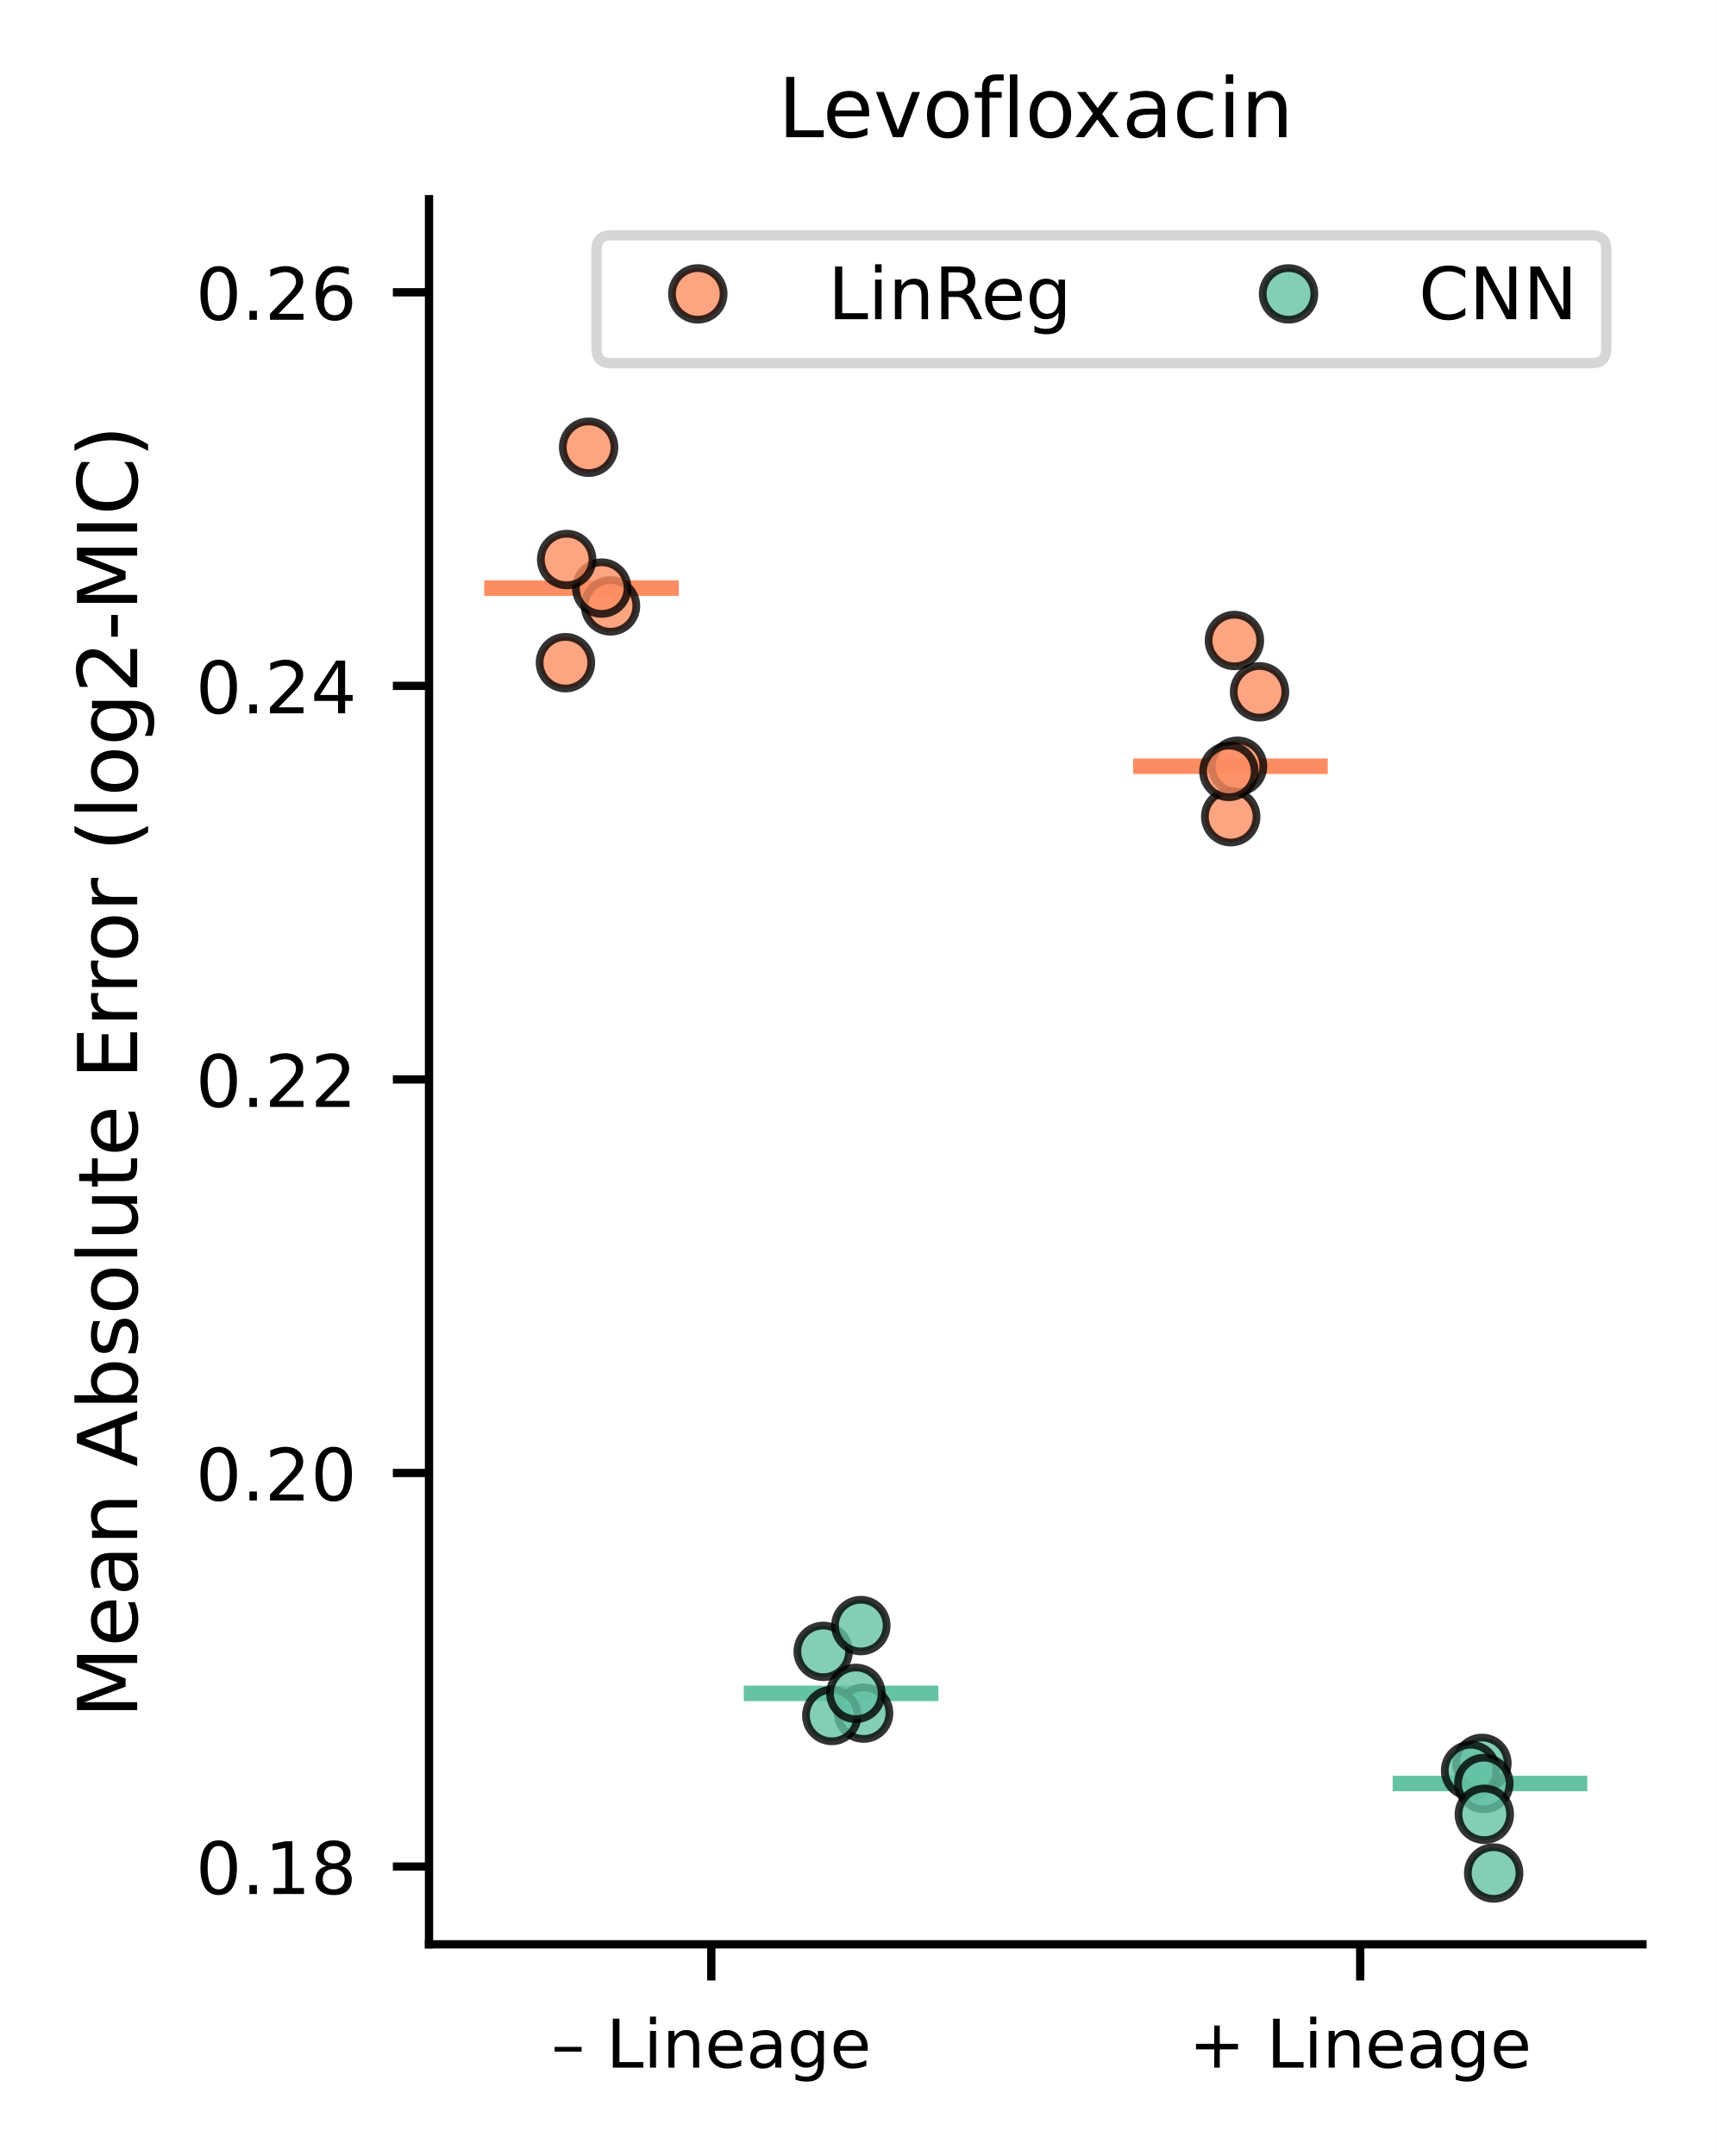
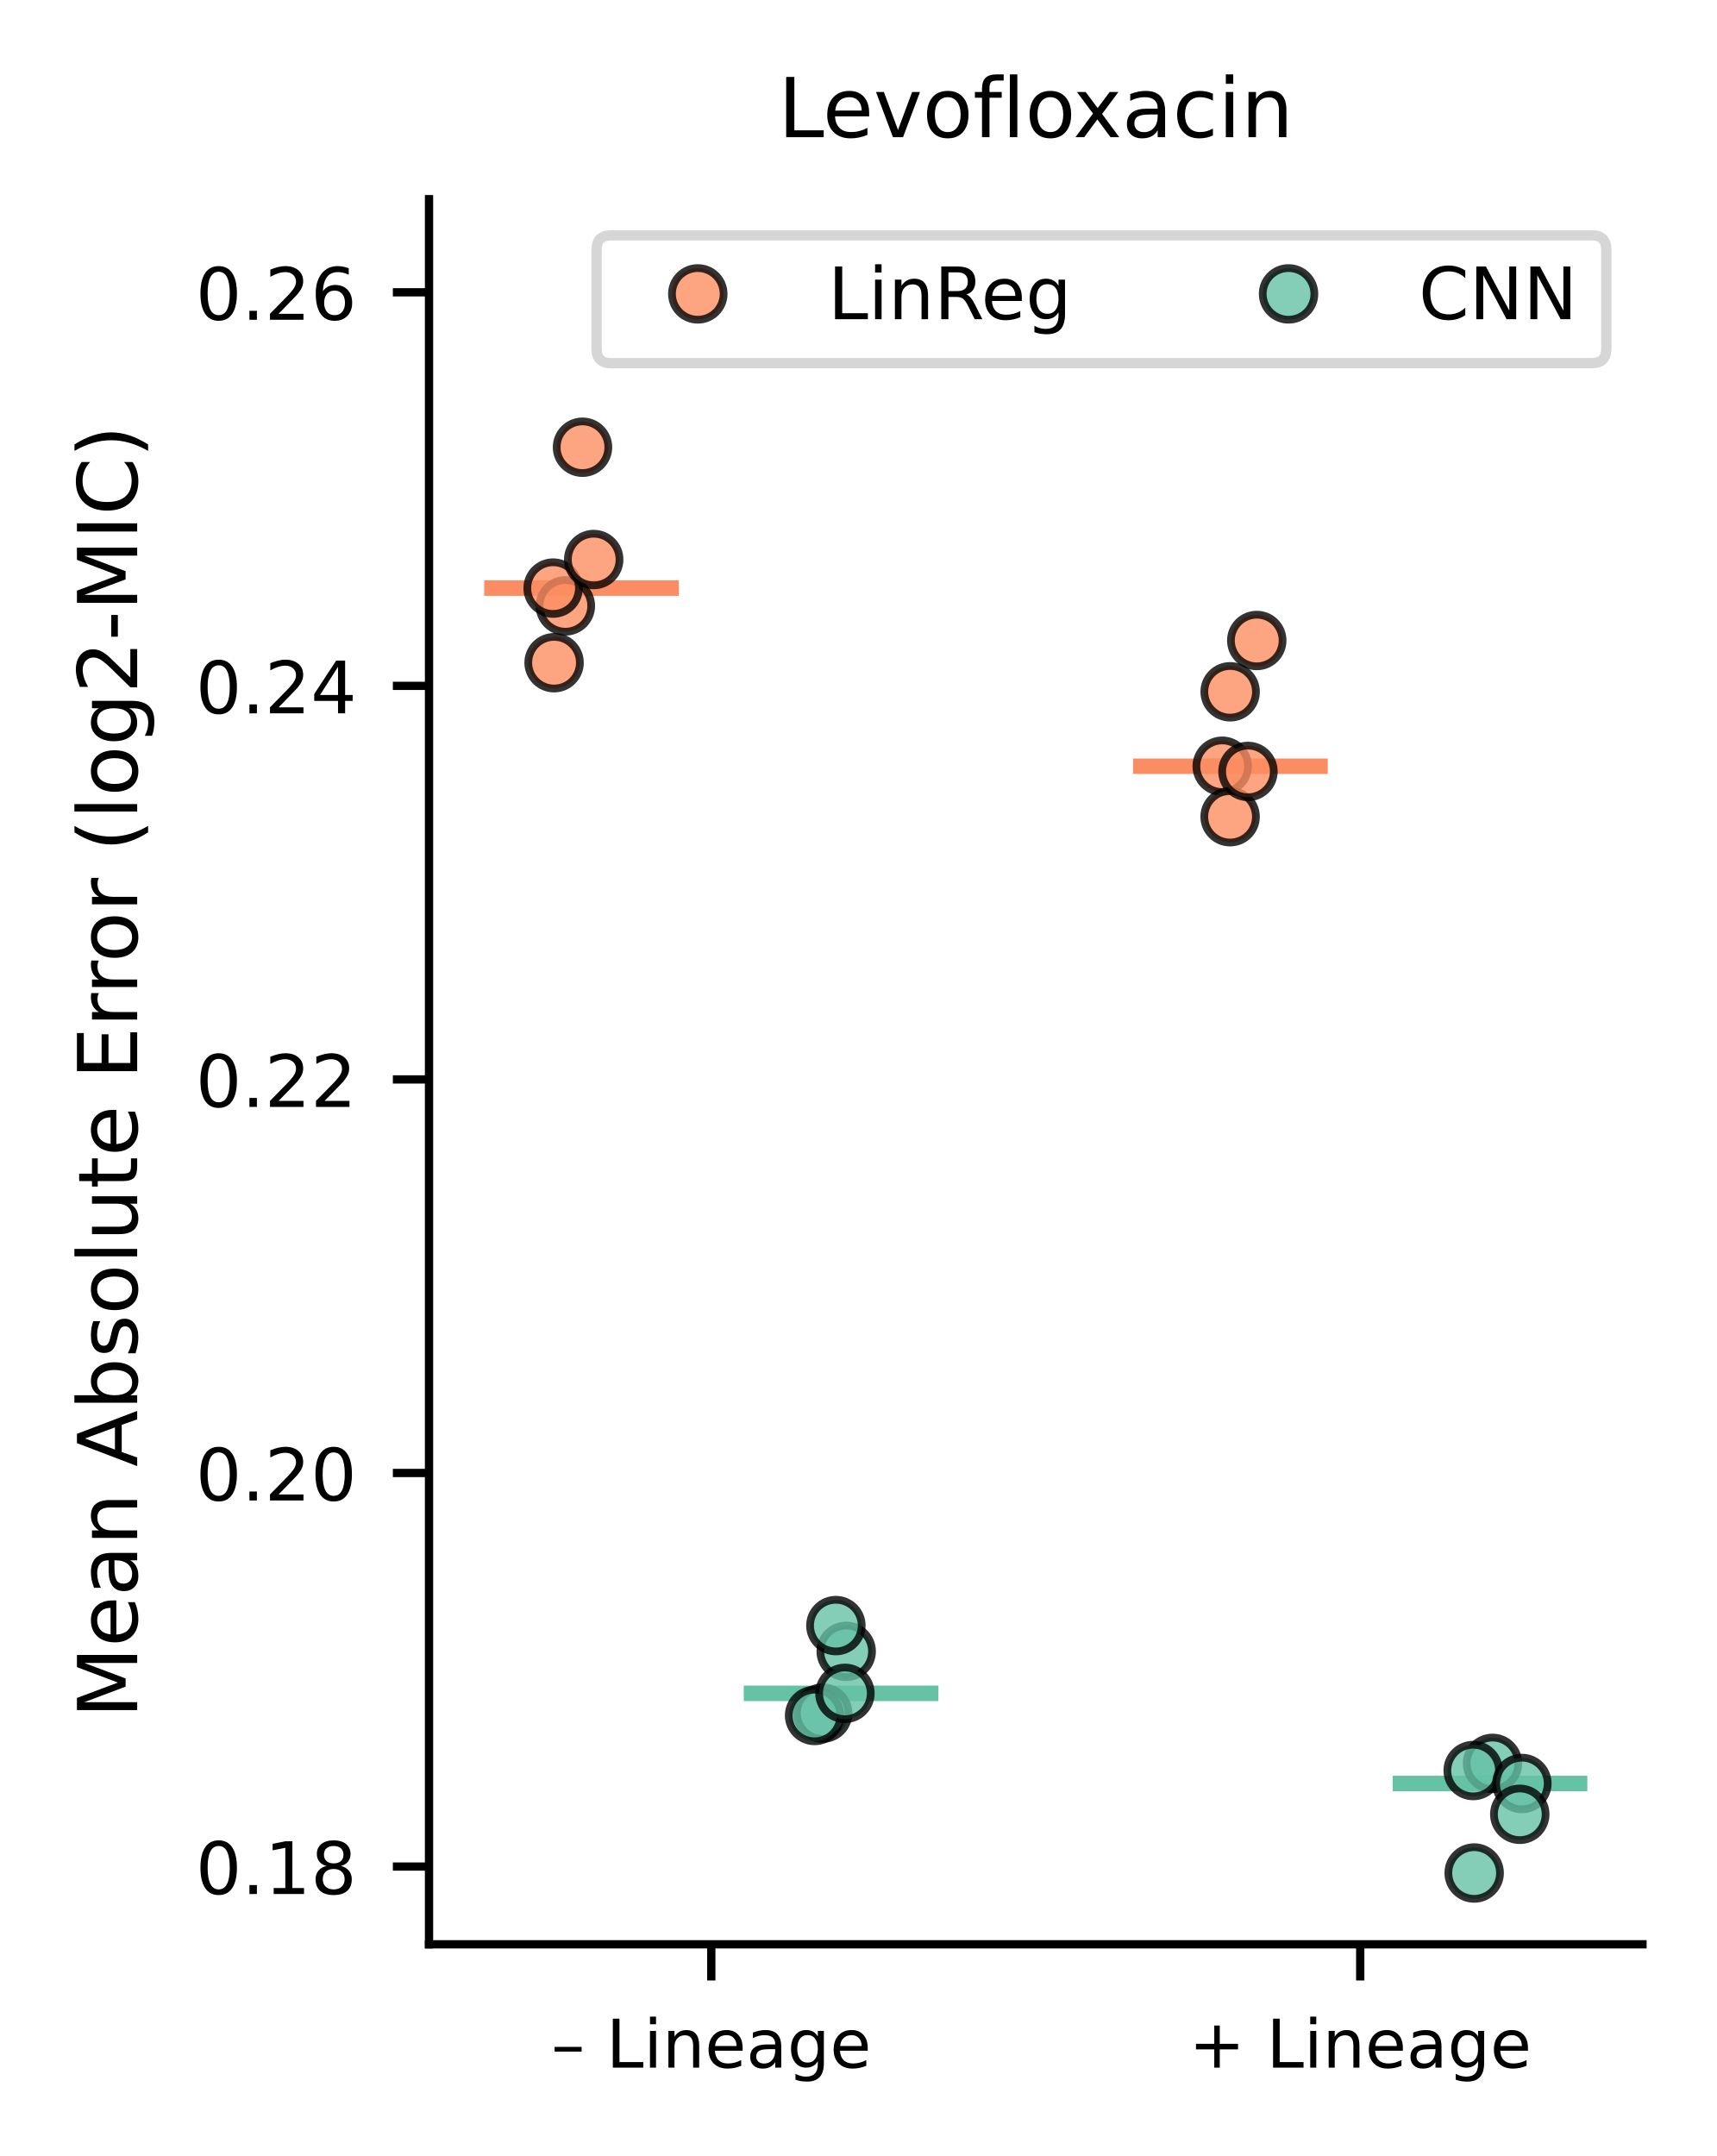
<svg xmlns="http://www.w3.org/2000/svg" xmlns:xlink="http://www.w3.org/1999/xlink" width="166.188pt" height="208.69pt" viewBox="0 0 166.188 208.69" version="1.1">
  <defs>
    <style type="text/css">*{stroke-linejoin: round; stroke-linecap: butt}</style>
  </defs>
  <g id="figure_1">
    <g id="patch_1">
      <path d="M 0 208.69  L 166.188 208.69  L 166.188 0  L 0 0  z " style="fill: #ffffff" />
    </g>
    <g id="axes_1">
      <g id="patch_2">
        <path d="M 41.528 188.199  L 158.988 188.199  L 158.988 19.279  L 41.528 19.279  z " style="fill: #ffffff" />
      </g>
      <g id="LineCollection_1">
-         <path d="M 46.868 56.924  L 65.711 56.924  " clip-path="url(#pcbae189a56)" style="fill: none; stroke: #fc8d62; stroke-width: 1.5" />
+         <path d="M 46.868 56.924  L 65.711 56.924  " clip-path="url(#p62b2ce8641)" style="fill: none; stroke: #fc8d62; stroke-width: 1.5" />
      </g>
      <g id="LineCollection_2">
-         <path d="M 71.993 163.909  L 90.837 163.909  " clip-path="url(#pcbae189a56)" style="fill: none; stroke: #66c2a5; stroke-width: 1.5" />
+         <path d="M 71.993 163.909  L 90.837 163.909  " clip-path="url(#p62b2ce8641)" style="fill: none; stroke: #66c2a5; stroke-width: 1.5" />
      </g>
      <g id="LineCollection_3">
-         <path d="M 109.68 74.168  L 128.524 74.168  " clip-path="url(#pcbae189a56)" style="fill: none; stroke: #fc8d62; stroke-width: 1.5" />
+         <path d="M 109.68 74.168  L 128.524 74.168  " clip-path="url(#p62b2ce8641)" style="fill: none; stroke: #fc8d62; stroke-width: 1.5" />
      </g>
      <g id="LineCollection_4">
-         <path d="M 134.805 172.633  L 153.649 172.633  " clip-path="url(#pcbae189a56)" style="fill: none; stroke: #66c2a5; stroke-width: 1.5" />
+         <path d="M 134.805 172.633  L 153.649 172.633  " clip-path="url(#p62b2ce8641)" style="fill: none; stroke: #66c2a5; stroke-width: 1.5" />
      </g>
      <g id="PathCollection_1">
        <defs>
-           <path id="C0_0_2ea6713706" d="M 0 2.5  C 0.663 2.5 1.299 2.237 1.768 1.768  C 2.237 1.299 2.5 0.663 2.5 -0  C 2.5 -0.663 2.237 -1.299 1.768 -1.768  C 1.299 -2.237 0.663 -2.5 0 -2.5  C -0.663 -2.5 -1.299 -2.237 -1.768 -1.768  C -2.237 -1.299 -2.5 -0.663 -2.5 0  C -2.5 0.663 -2.237 1.299 -1.768 1.768  C -1.299 2.237 -0.663 2.5 0 2.5  z " />
+           <path id="C0_0_ea595c982c" d="M 0 2.5  C 0.663 2.5 1.299 2.237 1.768 1.768  C 2.237 1.299 2.5 0.663 2.5 -0  C 2.5 -0.663 2.237 -1.299 1.768 -1.768  C 1.299 -2.237 0.663 -2.5 0 -2.5  C -0.663 -2.5 -1.299 -2.237 -1.768 -1.768  C -2.237 -1.299 -2.5 -0.663 -2.5 0  C -2.5 0.663 -2.237 1.299 -1.768 1.768  C -1.299 2.237 -0.663 2.5 0 2.5  z " />
        </defs>
-         <g clip-path="url(#pcbae189a56)">
-           <use xlink:href="#C0_0_2ea6713706" x="59.094" y="58.647" style="fill: #fc8d62; fill-opacity: 0.8; stroke: #000000; stroke-opacity: 0.8; stroke-width: 0.75" />
-         </g>
-         <g clip-path="url(#pcbae189a56)">
-           <use xlink:href="#C0_0_2ea6713706" x="58.245" y="56.924" style="fill: #fc8d62; fill-opacity: 0.8; stroke: #000000; stroke-opacity: 0.8; stroke-width: 0.75" />
-         </g>
-         <g clip-path="url(#pcbae189a56)">
-           <use xlink:href="#C0_0_2ea6713706" x="54.851" y="54.16" style="fill: #fc8d62; fill-opacity: 0.8; stroke: #000000; stroke-opacity: 0.8; stroke-width: 0.75" />
-         </g>
-         <g clip-path="url(#pcbae189a56)">
-           <use xlink:href="#C0_0_2ea6713706" x="56.976" y="43.29" style="fill: #fc8d62; fill-opacity: 0.8; stroke: #000000; stroke-opacity: 0.8; stroke-width: 0.75" />
-         </g>
-         <g clip-path="url(#pcbae189a56)">
-           <use xlink:href="#C0_0_2ea6713706" x="54.734" y="64.146" style="fill: #fc8d62; fill-opacity: 0.8; stroke: #000000; stroke-opacity: 0.8; stroke-width: 0.75" />
+         <g clip-path="url(#p62b2ce8641)">
+           <use xlink:href="#C0_0_ea595c982c" x="54.727" y="58.647" style="fill: #fc8d62; fill-opacity: 0.8; stroke: #000000; stroke-opacity: 0.8; stroke-width: 0.75" />
+         </g>
+         <g clip-path="url(#p62b2ce8641)">
+           <use xlink:href="#C0_0_ea595c982c" x="53.54" y="56.924" style="fill: #fc8d62; fill-opacity: 0.8; stroke: #000000; stroke-opacity: 0.8; stroke-width: 0.75" />
+         </g>
+         <g clip-path="url(#p62b2ce8641)">
+           <use xlink:href="#C0_0_ea595c982c" x="57.469" y="54.16" style="fill: #fc8d62; fill-opacity: 0.8; stroke: #000000; stroke-opacity: 0.8; stroke-width: 0.75" />
+         </g>
+         <g clip-path="url(#p62b2ce8641)">
+           <use xlink:href="#C0_0_ea595c982c" x="56.385" y="43.29" style="fill: #fc8d62; fill-opacity: 0.8; stroke: #000000; stroke-opacity: 0.8; stroke-width: 0.75" />
+         </g>
+         <g clip-path="url(#p62b2ce8641)">
+           <use xlink:href="#C0_0_ea595c982c" x="53.634" y="64.146" style="fill: #fc8d62; fill-opacity: 0.8; stroke: #000000; stroke-opacity: 0.8; stroke-width: 0.75" />
        </g>
      </g>
      <g id="PathCollection_2">
        <defs>
-           <path id="C1_0_099022f20b" d="M 0 2.5  C 0.663 2.5 1.299 2.237 1.768 1.768  C 2.237 1.299 2.5 0.663 2.5 -0  C 2.5 -0.663 2.237 -1.299 1.768 -1.768  C 1.299 -2.237 0.663 -2.5 0 -2.5  C -0.663 -2.5 -1.299 -2.237 -1.768 -1.768  C -2.237 -1.299 -2.5 -0.663 -2.5 0  C -2.5 0.663 -2.237 1.299 -1.768 1.768  C -1.299 2.237 -0.663 2.5 0 2.5  z " />
+           <path id="C1_0_5867e88fdb" d="M 0 2.5  C 0.663 2.5 1.299 2.237 1.768 1.768  C 2.237 1.299 2.5 0.663 2.5 -0  C 2.5 -0.663 2.237 -1.299 1.768 -1.768  C 1.299 -2.237 0.663 -2.5 0 -2.5  C -0.663 -2.5 -1.299 -2.237 -1.768 -1.768  C -2.237 -1.299 -2.5 -0.663 -2.5 0  C -2.5 0.663 -2.237 1.299 -1.768 1.768  C -1.299 2.237 -0.663 2.5 0 2.5  z " />
        </defs>
-         <g clip-path="url(#pcbae189a56)">
-           <use xlink:href="#C1_0_099022f20b" x="79.683" y="159.844" style="fill: #66c2a5; fill-opacity: 0.8; stroke: #000000; stroke-opacity: 0.8; stroke-width: 0.75" />
-         </g>
-         <g clip-path="url(#pcbae189a56)">
-           <use xlink:href="#C1_0_099022f20b" x="83.593" y="165.82" style="fill: #66c2a5; fill-opacity: 0.8; stroke: #000000; stroke-opacity: 0.8; stroke-width: 0.75" />
-         </g>
-         <g clip-path="url(#pcbae189a56)">
-           <use xlink:href="#C1_0_099022f20b" x="83.326" y="157.349" style="fill: #66c2a5; fill-opacity: 0.8; stroke: #000000; stroke-opacity: 0.8; stroke-width: 0.75" />
-         </g>
-         <g clip-path="url(#pcbae189a56)">
-           <use xlink:href="#C1_0_099022f20b" x="80.515" y="166.049" style="fill: #66c2a5; fill-opacity: 0.8; stroke: #000000; stroke-opacity: 0.8; stroke-width: 0.75" />
-         </g>
-         <g clip-path="url(#pcbae189a56)">
-           <use xlink:href="#C1_0_099022f20b" x="82.845" y="163.909" style="fill: #66c2a5; fill-opacity: 0.8; stroke: #000000; stroke-opacity: 0.8; stroke-width: 0.75" />
+         <g clip-path="url(#p62b2ce8641)">
+           <use xlink:href="#C1_0_5867e88fdb" x="81.909" y="159.844" style="fill: #66c2a5; fill-opacity: 0.8; stroke: #000000; stroke-opacity: 0.8; stroke-width: 0.75" />
+         </g>
+         <g clip-path="url(#p62b2ce8641)">
+           <use xlink:href="#C1_0_5867e88fdb" x="79.633" y="165.82" style="fill: #66c2a5; fill-opacity: 0.8; stroke: #000000; stroke-opacity: 0.8; stroke-width: 0.75" />
+         </g>
+         <g clip-path="url(#p62b2ce8641)">
+           <use xlink:href="#C1_0_5867e88fdb" x="80.91" y="157.349" style="fill: #66c2a5; fill-opacity: 0.8; stroke: #000000; stroke-opacity: 0.8; stroke-width: 0.75" />
+         </g>
+         <g clip-path="url(#p62b2ce8641)">
+           <use xlink:href="#C1_0_5867e88fdb" x="78.849" y="166.049" style="fill: #66c2a5; fill-opacity: 0.8; stroke: #000000; stroke-opacity: 0.8; stroke-width: 0.75" />
+         </g>
+         <g clip-path="url(#p62b2ce8641)">
+           <use xlink:href="#C1_0_5867e88fdb" x="81.787" y="163.909" style="fill: #66c2a5; fill-opacity: 0.8; stroke: #000000; stroke-opacity: 0.8; stroke-width: 0.75" />
        </g>
      </g>
      <g id="PathCollection_3">
        <defs>
-           <path id="C2_0_9cfbfde2b9" d="M 0 2.5  C 0.663 2.5 1.299 2.237 1.768 1.768  C 2.237 1.299 2.5 0.663 2.5 -0  C 2.5 -0.663 2.237 -1.299 1.768 -1.768  C 1.299 -2.237 0.663 -2.5 0 -2.5  C -0.663 -2.5 -1.299 -2.237 -1.768 -1.768  C -2.237 -1.299 -2.5 -0.663 -2.5 0  C -2.5 0.663 -2.237 1.299 -1.768 1.768  C -1.299 2.237 -0.663 2.5 0 2.5  z " />
+           <path id="C2_0_c3afe83a0a" d="M 0 2.5  C 0.663 2.5 1.299 2.237 1.768 1.768  C 2.237 1.299 2.5 0.663 2.5 -0  C 2.5 -0.663 2.237 -1.299 1.768 -1.768  C 1.299 -2.237 0.663 -2.5 0 -2.5  C -0.663 -2.5 -1.299 -2.237 -1.768 -1.768  C -2.237 -1.299 -2.5 -0.663 -2.5 0  C -2.5 0.663 -2.237 1.299 -1.768 1.768  C -1.299 2.237 -0.663 2.5 0 2.5  z " />
        </defs>
-         <g clip-path="url(#pcbae189a56)">
-           <use xlink:href="#C2_0_9cfbfde2b9" x="121.918" y="66.963" style="fill: #fc8d62; fill-opacity: 0.8; stroke: #000000; stroke-opacity: 0.8; stroke-width: 0.75" />
-         </g>
-         <g clip-path="url(#pcbae189a56)">
-           <use xlink:href="#C2_0_9cfbfde2b9" x="119.791" y="74.168" style="fill: #fc8d62; fill-opacity: 0.8; stroke: #000000; stroke-opacity: 0.8; stroke-width: 0.75" />
-         </g>
-         <g clip-path="url(#pcbae189a56)">
-           <use xlink:href="#C2_0_9cfbfde2b9" x="119.489" y="61.998" style="fill: #fc8d62; fill-opacity: 0.8; stroke: #000000; stroke-opacity: 0.8; stroke-width: 0.75" />
-         </g>
-         <g clip-path="url(#pcbae189a56)">
-           <use xlink:href="#C2_0_9cfbfde2b9" x="119.129" y="79.053" style="fill: #fc8d62; fill-opacity: 0.8; stroke: #000000; stroke-opacity: 0.8; stroke-width: 0.75" />
-         </g>
-         <g clip-path="url(#pcbae189a56)">
-           <use xlink:href="#C2_0_9cfbfde2b9" x="118.954" y="74.671" style="fill: #fc8d62; fill-opacity: 0.8; stroke: #000000; stroke-opacity: 0.8; stroke-width: 0.75" />
+         <g clip-path="url(#p62b2ce8641)">
+           <use xlink:href="#C2_0_c3afe83a0a" x="119.074" y="66.963" style="fill: #fc8d62; fill-opacity: 0.8; stroke: #000000; stroke-opacity: 0.8; stroke-width: 0.75" />
+         </g>
+         <g clip-path="url(#p62b2ce8641)">
+           <use xlink:href="#C2_0_c3afe83a0a" x="118.307" y="74.168" style="fill: #fc8d62; fill-opacity: 0.8; stroke: #000000; stroke-opacity: 0.8; stroke-width: 0.75" />
+         </g>
+         <g clip-path="url(#p62b2ce8641)">
+           <use xlink:href="#C2_0_c3afe83a0a" x="121.651" y="61.998" style="fill: #fc8d62; fill-opacity: 0.8; stroke: #000000; stroke-opacity: 0.8; stroke-width: 0.75" />
+         </g>
+         <g clip-path="url(#p62b2ce8641)">
+           <use xlink:href="#C2_0_c3afe83a0a" x="119.071" y="79.053" style="fill: #fc8d62; fill-opacity: 0.8; stroke: #000000; stroke-opacity: 0.8; stroke-width: 0.75" />
+         </g>
+         <g clip-path="url(#p62b2ce8641)">
+           <use xlink:href="#C2_0_c3afe83a0a" x="120.8" y="74.671" style="fill: #fc8d62; fill-opacity: 0.8; stroke: #000000; stroke-opacity: 0.8; stroke-width: 0.75" />
        </g>
      </g>
      <g id="PathCollection_4">
        <defs>
-           <path id="C3_0_e94ca5cf0e" d="M 0 2.5  C 0.663 2.5 1.299 2.237 1.768 1.768  C 2.237 1.299 2.5 0.663 2.5 -0  C 2.5 -0.663 2.237 -1.299 1.768 -1.768  C 1.299 -2.237 0.663 -2.5 0 -2.5  C -0.663 -2.5 -1.299 -2.237 -1.768 -1.768  C -2.237 -1.299 -2.5 -0.663 -2.5 0  C -2.5 0.663 -2.237 1.299 -1.768 1.768  C -1.299 2.237 -0.663 2.5 0 2.5  z " />
+           <path id="C3_0_c0b5d3b587" d="M 0 2.5  C 0.663 2.5 1.299 2.237 1.768 1.768  C 2.237 1.299 2.5 0.663 2.5 -0  C 2.5 -0.663 2.237 -1.299 1.768 -1.768  C 1.299 -2.237 0.663 -2.5 0 -2.5  C -0.663 -2.5 -1.299 -2.237 -1.768 -1.768  C -2.237 -1.299 -2.5 -0.663 -2.5 0  C -2.5 0.663 -2.237 1.299 -1.768 1.768  C -1.299 2.237 -0.663 2.5 0 2.5  z " />
        </defs>
-         <g clip-path="url(#pcbae189a56)">
-           <use xlink:href="#C3_0_e94ca5cf0e" x="143.446" y="170.687" style="fill: #66c2a5; fill-opacity: 0.8; stroke: #000000; stroke-opacity: 0.8; stroke-width: 0.75" />
-         </g>
-         <g clip-path="url(#pcbae189a56)">
-           <use xlink:href="#C3_0_e94ca5cf0e" x="142.349" y="171.379" style="fill: #66c2a5; fill-opacity: 0.8; stroke: #000000; stroke-opacity: 0.8; stroke-width: 0.75" />
-         </g>
-         <g clip-path="url(#pcbae189a56)">
-           <use xlink:href="#C3_0_e94ca5cf0e" x="143.63" y="172.633" style="fill: #66c2a5; fill-opacity: 0.8; stroke: #000000; stroke-opacity: 0.8; stroke-width: 0.75" />
-         </g>
-         <g clip-path="url(#pcbae189a56)">
-           <use xlink:href="#C3_0_e94ca5cf0e" x="143.679" y="175.616" style="fill: #66c2a5; fill-opacity: 0.8; stroke: #000000; stroke-opacity: 0.8; stroke-width: 0.75" />
-         </g>
-         <g clip-path="url(#pcbae189a56)">
-           <use xlink:href="#C3_0_e94ca5cf0e" x="144.584" y="181.298" style="fill: #66c2a5; fill-opacity: 0.8; stroke: #000000; stroke-opacity: 0.8; stroke-width: 0.75" />
+         <g clip-path="url(#p62b2ce8641)">
+           <use xlink:href="#C3_0_c0b5d3b587" x="144.471" y="170.687" style="fill: #66c2a5; fill-opacity: 0.8; stroke: #000000; stroke-opacity: 0.8; stroke-width: 0.75" />
+         </g>
+         <g clip-path="url(#p62b2ce8641)">
+           <use xlink:href="#C3_0_c0b5d3b587" x="142.599" y="171.379" style="fill: #66c2a5; fill-opacity: 0.8; stroke: #000000; stroke-opacity: 0.8; stroke-width: 0.75" />
+         </g>
+         <g clip-path="url(#p62b2ce8641)">
+           <use xlink:href="#C3_0_c0b5d3b587" x="147.315" y="172.633" style="fill: #66c2a5; fill-opacity: 0.8; stroke: #000000; stroke-opacity: 0.8; stroke-width: 0.75" />
+         </g>
+         <g clip-path="url(#p62b2ce8641)">
+           <use xlink:href="#C3_0_c0b5d3b587" x="147.11" y="175.616" style="fill: #66c2a5; fill-opacity: 0.8; stroke: #000000; stroke-opacity: 0.8; stroke-width: 0.75" />
+         </g>
+         <g clip-path="url(#p62b2ce8641)">
+           <use xlink:href="#C3_0_c0b5d3b587" x="142.695" y="181.298" style="fill: #66c2a5; fill-opacity: 0.8; stroke: #000000; stroke-opacity: 0.8; stroke-width: 0.75" />
        </g>
      </g>
      <g id="line2d_1" />
      <g id="line2d_2" />
      <g id="matplotlib.axis_1">
        <g id="xtick_1">
          <g id="line2d_3">
            <defs>
-               <path id="m2902cbeda1" d="M 0 0  L 0 3.5  " style="stroke: #000000; stroke-width: 0.8" />
-             </defs>
-             <g>
-               <use xlink:href="#m2902cbeda1" x="68.852" y="188.199" style="stroke: #000000; stroke-width: 0.8" />
+               <path id="m6eea0eeaea" d="M 0 0  L 0 3.5  " style="stroke: #000000; stroke-width: 0.8" />
+             </defs>
+             <g>
+               <use xlink:href="#m6eea0eeaea" x="68.852" y="188.199" style="stroke: #000000; stroke-width: 0.8" />
            </g>
          </g>
          <g id="text_1">
            <g transform="translate(53.36628 200.1377) scale(0.065 -0.065)">
              <defs>
                <path id="DejaVuSans-2013" d="M 313 1978  L 2888 1978  L 2888 1528  L 313 1528  L 313 1978  z " transform="scale(0.015625)" />
                <path id="DejaVuSans-20" transform="scale(0.015625)" />
                <path id="DejaVuSans-4c" d="M 628 4666  L 1259 4666  L 1259 531  L 3531 531  L 3531 0  L 628 0  L 628 4666  z " transform="scale(0.015625)" />
                <path id="DejaVuSans-69" d="M 603 3500  L 1178 3500  L 1178 0  L 603 0  L 603 3500  z M 603 4863  L 1178 4863  L 1178 4134  L 603 4134  L 603 4863  z " transform="scale(0.015625)" />
                <path id="DejaVuSans-6e" d="M 3513 2113  L 3513 0  L 2938 0  L 2938 2094  Q 2938 2591 2744 2837  Q 2550 3084 2163 3084  Q 1697 3084 1428 2787  Q 1159 2491 1159 1978  L 1159 0  L 581 0  L 581 3500  L 1159 3500  L 1159 2956  Q 1366 3272 1645 3428  Q 1925 3584 2291 3584  Q 2894 3584 3203 3211  Q 3513 2838 3513 2113  z " transform="scale(0.015625)" />
                <path id="DejaVuSans-65" d="M 3597 1894  L 3597 1613  L 953 1613  Q 991 1019 1311 708  Q 1631 397 2203 397  Q 2534 397 2845 478  Q 3156 559 3463 722  L 3463 178  Q 3153 47 2828 -22  Q 2503 -91 2169 -91  Q 1331 -91 842 396  Q 353 884 353 1716  Q 353 2575 817 3079  Q 1281 3584 2069 3584  Q 2775 3584 3186 3129  Q 3597 2675 3597 1894  z M 3022 2063  Q 3016 2534 2758 2815  Q 2500 3097 2075 3097  Q 1594 3097 1305 2825  Q 1016 2553 972 2059  L 3022 2063  z " transform="scale(0.015625)" />
                <path id="DejaVuSans-61" d="M 2194 1759  Q 1497 1759 1228 1600  Q 959 1441 959 1056  Q 959 750 1161 570  Q 1363 391 1709 391  Q 2188 391 2477 730  Q 2766 1069 2766 1631  L 2766 1759  L 2194 1759  z M 3341 1997  L 3341 0  L 2766 0  L 2766 531  Q 2569 213 2275 61  Q 1981 -91 1556 -91  Q 1019 -91 701 211  Q 384 513 384 1019  Q 384 1609 779 1909  Q 1175 2209 1959 2209  L 2766 2209  L 2766 2266  Q 2766 2663 2505 2880  Q 2244 3097 1772 3097  Q 1472 3097 1187 3025  Q 903 2953 641 2809  L 641 3341  Q 956 3463 1253 3523  Q 1550 3584 1831 3584  Q 2591 3584 2966 3190  Q 3341 2797 3341 1997  z " transform="scale(0.015625)" />
                <path id="DejaVuSans-67" d="M 2906 1791  Q 2906 2416 2648 2759  Q 2391 3103 1925 3103  Q 1463 3103 1205 2759  Q 947 2416 947 1791  Q 947 1169 1205 825  Q 1463 481 1925 481  Q 2391 481 2648 825  Q 2906 1169 2906 1791  z M 3481 434  Q 3481 -459 3084 -895  Q 2688 -1331 1869 -1331  Q 1566 -1331 1297 -1286  Q 1028 -1241 775 -1147  L 775 -588  Q 1028 -725 1275 -790  Q 1522 -856 1778 -856  Q 2344 -856 2625 -561  Q 2906 -266 2906 331  L 2906 616  Q 2728 306 2450 153  Q 2172 0 1784 0  Q 1141 0 747 490  Q 353 981 353 1791  Q 353 2603 747 3093  Q 1141 3584 1784 3584  Q 2172 3584 2450 3431  Q 2728 3278 2906 2969  L 2906 3500  L 3481 3500  L 3481 434  z " transform="scale(0.015625)" />
              </defs>
              <use xlink:href="#DejaVuSans-2013" />
              <use xlink:href="#DejaVuSans-20" x="50" />
              <use xlink:href="#DejaVuSans-4c" x="81.787" />
              <use xlink:href="#DejaVuSans-69" x="137.5" />
              <use xlink:href="#DejaVuSans-6e" x="165.283" />
              <use xlink:href="#DejaVuSans-65" x="228.662" />
              <use xlink:href="#DejaVuSans-61" x="290.186" />
              <use xlink:href="#DejaVuSans-67" x="351.465" />
              <use xlink:href="#DejaVuSans-65" x="414.941" />
            </g>
          </g>
        </g>
        <g id="xtick_2">
          <g id="line2d_4">
            <g>
-               <use xlink:href="#m2902cbeda1" x="131.665" y="188.199" style="stroke: #000000; stroke-width: 0.8" />
+               <use xlink:href="#m6eea0eeaea" x="131.665" y="188.199" style="stroke: #000000; stroke-width: 0.8" />
            </g>
          </g>
          <g id="text_2">
            <g transform="translate(115.0807 200.1377) scale(0.065 -0.065)">
              <defs>
                <path id="DejaVuSans-2b" d="M 2944 4013  L 2944 2272  L 4684 2272  L 4684 1741  L 2944 1741  L 2944 0  L 2419 0  L 2419 1741  L 678 1741  L 678 2272  L 2419 2272  L 2419 4013  L 2944 4013  z " transform="scale(0.015625)" />
              </defs>
              <use xlink:href="#DejaVuSans-2b" />
              <use xlink:href="#DejaVuSans-20" x="83.789" />
              <use xlink:href="#DejaVuSans-4c" x="115.576" />
              <use xlink:href="#DejaVuSans-69" x="171.289" />
              <use xlink:href="#DejaVuSans-6e" x="199.072" />
              <use xlink:href="#DejaVuSans-65" x="262.451" />
              <use xlink:href="#DejaVuSans-61" x="323.975" />
              <use xlink:href="#DejaVuSans-67" x="385.254" />
              <use xlink:href="#DejaVuSans-65" x="448.73" />
            </g>
          </g>
        </g>
      </g>
      <g id="matplotlib.axis_2">
        <g id="ytick_1">
          <g id="line2d_5">
            <defs>
-               <path id="m6358168670" d="M 0 0  L -3.5 0  " style="stroke: #000000; stroke-width: 0.8" />
-             </defs>
-             <g>
-               <use xlink:href="#m6358168670" x="41.528" y="180.673" style="stroke: #000000; stroke-width: 0.8" />
+               <path id="md290e494b1" d="M 0 0  L -3.5 0  " style="stroke: #000000; stroke-width: 0.8" />
+             </defs>
+             <g>
+               <use xlink:href="#md290e494b1" x="41.528" y="180.673" style="stroke: #000000; stroke-width: 0.8" />
            </g>
          </g>
          <g id="text_3">
            <g transform="translate(18.9425 183.3323) scale(0.07 -0.07)">
              <defs>
                <path id="DejaVuSans-30" d="M 2034 4250  Q 1547 4250 1301 3770  Q 1056 3291 1056 2328  Q 1056 1369 1301 889  Q 1547 409 2034 409  Q 2525 409 2770 889  Q 3016 1369 3016 2328  Q 3016 3291 2770 3770  Q 2525 4250 2034 4250  z M 2034 4750  Q 2819 4750 3233 4129  Q 3647 3509 3647 2328  Q 3647 1150 3233 529  Q 2819 -91 2034 -91  Q 1250 -91 836 529  Q 422 1150 422 2328  Q 422 3509 836 4129  Q 1250 4750 2034 4750  z " transform="scale(0.015625)" />
                <path id="DejaVuSans-2e" d="M 684 794  L 1344 794  L 1344 0  L 684 0  L 684 794  z " transform="scale(0.015625)" />
                <path id="DejaVuSans-31" d="M 794 531  L 1825 531  L 1825 4091  L 703 3866  L 703 4441  L 1819 4666  L 2450 4666  L 2450 531  L 3481 531  L 3481 0  L 794 0  L 794 531  z " transform="scale(0.015625)" />
                <path id="DejaVuSans-38" d="M 2034 2216  Q 1584 2216 1326 1975  Q 1069 1734 1069 1313  Q 1069 891 1326 650  Q 1584 409 2034 409  Q 2484 409 2743 651  Q 3003 894 3003 1313  Q 3003 1734 2745 1975  Q 2488 2216 2034 2216  z M 1403 2484  Q 997 2584 770 2862  Q 544 3141 544 3541  Q 544 4100 942 4425  Q 1341 4750 2034 4750  Q 2731 4750 3128 4425  Q 3525 4100 3525 3541  Q 3525 3141 3298 2862  Q 3072 2584 2669 2484  Q 3125 2378 3379 2068  Q 3634 1759 3634 1313  Q 3634 634 3220 271  Q 2806 -91 2034 -91  Q 1263 -91 848 271  Q 434 634 434 1313  Q 434 1759 690 2068  Q 947 2378 1403 2484  z M 1172 3481  Q 1172 3119 1398 2916  Q 1625 2713 2034 2713  Q 2441 2713 2670 2916  Q 2900 3119 2900 3481  Q 2900 3844 2670 4047  Q 2441 4250 2034 4250  Q 1625 4250 1398 4047  Q 1172 3844 1172 3481  z " transform="scale(0.015625)" />
              </defs>
              <use xlink:href="#DejaVuSans-30" />
              <use xlink:href="#DejaVuSans-2e" x="63.623" />
              <use xlink:href="#DejaVuSans-31" x="95.41" />
              <use xlink:href="#DejaVuSans-38" x="159.033" />
            </g>
          </g>
        </g>
        <g id="ytick_2">
          <g id="line2d_6">
            <g>
-               <use xlink:href="#m6358168670" x="41.528" y="142.578" style="stroke: #000000; stroke-width: 0.8" />
+               <use xlink:href="#md290e494b1" x="41.528" y="142.578" style="stroke: #000000; stroke-width: 0.8" />
            </g>
          </g>
          <g id="text_4">
            <g transform="translate(18.9425 145.2376) scale(0.07 -0.07)">
              <defs>
                <path id="DejaVuSans-32" d="M 1228 531  L 3431 531  L 3431 0  L 469 0  L 469 531  Q 828 903 1448 1529  Q 2069 2156 2228 2338  Q 2531 2678 2651 2914  Q 2772 3150 2772 3378  Q 2772 3750 2511 3984  Q 2250 4219 1831 4219  Q 1534 4219 1204 4116  Q 875 4013 500 3803  L 500 4441  Q 881 4594 1212 4672  Q 1544 4750 1819 4750  Q 2544 4750 2975 4387  Q 3406 4025 3406 3419  Q 3406 3131 3298 2873  Q 3191 2616 2906 2266  Q 2828 2175 2409 1742  Q 1991 1309 1228 531  z " transform="scale(0.015625)" />
              </defs>
              <use xlink:href="#DejaVuSans-30" />
              <use xlink:href="#DejaVuSans-2e" x="63.623" />
              <use xlink:href="#DejaVuSans-32" x="95.41" />
              <use xlink:href="#DejaVuSans-30" x="159.033" />
            </g>
          </g>
        </g>
        <g id="ytick_3">
          <g id="line2d_7">
            <g>
-               <use xlink:href="#m6358168670" x="41.528" y="104.484" style="stroke: #000000; stroke-width: 0.8" />
+               <use xlink:href="#md290e494b1" x="41.528" y="104.484" style="stroke: #000000; stroke-width: 0.8" />
            </g>
          </g>
          <g id="text_5">
            <g transform="translate(18.9425 107.143) scale(0.07 -0.07)">
              <use xlink:href="#DejaVuSans-30" />
              <use xlink:href="#DejaVuSans-2e" x="63.623" />
              <use xlink:href="#DejaVuSans-32" x="95.41" />
              <use xlink:href="#DejaVuSans-32" x="159.033" />
            </g>
          </g>
        </g>
        <g id="ytick_4">
          <g id="line2d_8">
            <g>
-               <use xlink:href="#m6358168670" x="41.528" y="66.389" style="stroke: #000000; stroke-width: 0.8" />
+               <use xlink:href="#md290e494b1" x="41.528" y="66.389" style="stroke: #000000; stroke-width: 0.8" />
            </g>
          </g>
          <g id="text_6">
            <g transform="translate(18.9425 69.04834) scale(0.07 -0.07)">
              <defs>
                <path id="DejaVuSans-34" d="M 2419 4116  L 825 1625  L 2419 1625  L 2419 4116  z M 2253 4666  L 3047 4666  L 3047 1625  L 3713 1625  L 3713 1100  L 3047 1100  L 3047 0  L 2419 0  L 2419 1100  L 313 1100  L 313 1709  L 2253 4666  z " transform="scale(0.015625)" />
              </defs>
              <use xlink:href="#DejaVuSans-30" />
              <use xlink:href="#DejaVuSans-2e" x="63.623" />
              <use xlink:href="#DejaVuSans-32" x="95.41" />
              <use xlink:href="#DejaVuSans-34" x="159.033" />
            </g>
          </g>
        </g>
        <g id="ytick_5">
          <g id="line2d_9">
            <g>
-               <use xlink:href="#m6358168670" x="41.528" y="28.294" style="stroke: #000000; stroke-width: 0.8" />
+               <use xlink:href="#md290e494b1" x="41.528" y="28.294" style="stroke: #000000; stroke-width: 0.8" />
            </g>
          </g>
          <g id="text_7">
            <g transform="translate(18.9425 30.95369) scale(0.07 -0.07)">
              <defs>
                <path id="DejaVuSans-36" d="M 2113 2584  Q 1688 2584 1439 2293  Q 1191 2003 1191 1497  Q 1191 994 1439 701  Q 1688 409 2113 409  Q 2538 409 2786 701  Q 3034 994 3034 1497  Q 3034 2003 2786 2293  Q 2538 2584 2113 2584  z M 3366 4563  L 3366 3988  Q 3128 4100 2886 4159  Q 2644 4219 2406 4219  Q 1781 4219 1451 3797  Q 1122 3375 1075 2522  Q 1259 2794 1537 2939  Q 1816 3084 2150 3084  Q 2853 3084 3261 2657  Q 3669 2231 3669 1497  Q 3669 778 3244 343  Q 2819 -91 2113 -91  Q 1303 -91 875 529  Q 447 1150 447 2328  Q 447 3434 972 4092  Q 1497 4750 2381 4750  Q 2619 4750 2861 4703  Q 3103 4656 3366 4563  z " transform="scale(0.015625)" />
              </defs>
              <use xlink:href="#DejaVuSans-30" />
              <use xlink:href="#DejaVuSans-2e" x="63.623" />
              <use xlink:href="#DejaVuSans-32" x="95.41" />
              <use xlink:href="#DejaVuSans-36" x="159.033" />
            </g>
          </g>
        </g>
        <g id="text_8">
          <g transform="translate(13.27875 166.3137) rotate(-90) scale(0.08 -0.08)">
            <defs>
              <path id="DejaVuSans-4d" d="M 628 4666  L 1569 4666  L 2759 1491  L 3956 4666  L 4897 4666  L 4897 0  L 4281 0  L 4281 4097  L 3078 897  L 2444 897  L 1241 4097  L 1241 0  L 628 0  L 628 4666  z " transform="scale(0.015625)" />
              <path id="DejaVuSans-41" d="M 2188 4044  L 1331 1722  L 3047 1722  L 2188 4044  z M 1831 4666  L 2547 4666  L 4325 0  L 3669 0  L 3244 1197  L 1141 1197  L 716 0  L 50 0  L 1831 4666  z " transform="scale(0.015625)" />
              <path id="DejaVuSans-62" d="M 3116 1747  Q 3116 2381 2855 2742  Q 2594 3103 2138 3103  Q 1681 3103 1420 2742  Q 1159 2381 1159 1747  Q 1159 1113 1420 752  Q 1681 391 2138 391  Q 2594 391 2855 752  Q 3116 1113 3116 1747  z M 1159 2969  Q 1341 3281 1617 3432  Q 1894 3584 2278 3584  Q 2916 3584 3314 3078  Q 3713 2572 3713 1747  Q 3713 922 3314 415  Q 2916 -91 2278 -91  Q 1894 -91 1617 61  Q 1341 213 1159 525  L 1159 0  L 581 0  L 581 4863  L 1159 4863  L 1159 2969  z " transform="scale(0.015625)" />
              <path id="DejaVuSans-73" d="M 2834 3397  L 2834 2853  Q 2591 2978 2328 3040  Q 2066 3103 1784 3103  Q 1356 3103 1142 2972  Q 928 2841 928 2578  Q 928 2378 1081 2264  Q 1234 2150 1697 2047  L 1894 2003  Q 2506 1872 2764 1633  Q 3022 1394 3022 966  Q 3022 478 2636 193  Q 2250 -91 1575 -91  Q 1294 -91 989 -36  Q 684 19 347 128  L 347 722  Q 666 556 975 473  Q 1284 391 1588 391  Q 1994 391 2212 530  Q 2431 669 2431 922  Q 2431 1156 2273 1281  Q 2116 1406 1581 1522  L 1381 1569  Q 847 1681 609 1914  Q 372 2147 372 2553  Q 372 3047 722 3315  Q 1072 3584 1716 3584  Q 2034 3584 2315 3537  Q 2597 3491 2834 3397  z " transform="scale(0.015625)" />
              <path id="DejaVuSans-6f" d="M 1959 3097  Q 1497 3097 1228 2736  Q 959 2375 959 1747  Q 959 1119 1226 758  Q 1494 397 1959 397  Q 2419 397 2687 759  Q 2956 1122 2956 1747  Q 2956 2369 2687 2733  Q 2419 3097 1959 3097  z M 1959 3584  Q 2709 3584 3137 3096  Q 3566 2609 3566 1747  Q 3566 888 3137 398  Q 2709 -91 1959 -91  Q 1206 -91 779 398  Q 353 888 353 1747  Q 353 2609 779 3096  Q 1206 3584 1959 3584  z " transform="scale(0.015625)" />
              <path id="DejaVuSans-6c" d="M 603 4863  L 1178 4863  L 1178 0  L 603 0  L 603 4863  z " transform="scale(0.015625)" />
              <path id="DejaVuSans-75" d="M 544 1381  L 544 3500  L 1119 3500  L 1119 1403  Q 1119 906 1312 657  Q 1506 409 1894 409  Q 2359 409 2629 706  Q 2900 1003 2900 1516  L 2900 3500  L 3475 3500  L 3475 0  L 2900 0  L 2900 538  Q 2691 219 2414 64  Q 2138 -91 1772 -91  Q 1169 -91 856 284  Q 544 659 544 1381  z M 1991 3584  L 1991 3584  z " transform="scale(0.015625)" />
              <path id="DejaVuSans-74" d="M 1172 4494  L 1172 3500  L 2356 3500  L 2356 3053  L 1172 3053  L 1172 1153  Q 1172 725 1289 603  Q 1406 481 1766 481  L 2356 481  L 2356 0  L 1766 0  Q 1100 0 847 248  Q 594 497 594 1153  L 594 3053  L 172 3053  L 172 3500  L 594 3500  L 594 4494  L 1172 4494  z " transform="scale(0.015625)" />
              <path id="DejaVuSans-45" d="M 628 4666  L 3578 4666  L 3578 4134  L 1259 4134  L 1259 2753  L 3481 2753  L 3481 2222  L 1259 2222  L 1259 531  L 3634 531  L 3634 0  L 628 0  L 628 4666  z " transform="scale(0.015625)" />
              <path id="DejaVuSans-72" d="M 2631 2963  Q 2534 3019 2420 3045  Q 2306 3072 2169 3072  Q 1681 3072 1420 2755  Q 1159 2438 1159 1844  L 1159 0  L 581 0  L 581 3500  L 1159 3500  L 1159 2956  Q 1341 3275 1631 3429  Q 1922 3584 2338 3584  Q 2397 3584 2469 3576  Q 2541 3569 2628 3553  L 2631 2963  z " transform="scale(0.015625)" />
              <path id="DejaVuSans-28" d="M 1984 4856  Q 1566 4138 1362 3434  Q 1159 2731 1159 2009  Q 1159 1288 1364 580  Q 1569 -128 1984 -844  L 1484 -844  Q 1016 -109 783 600  Q 550 1309 550 2009  Q 550 2706 781 3412  Q 1013 4119 1484 4856  L 1984 4856  z " transform="scale(0.015625)" />
              <path id="DejaVuSans-2d" d="M 313 2009  L 1997 2009  L 1997 1497  L 313 1497  L 313 2009  z " transform="scale(0.015625)" />
              <path id="DejaVuSans-49" d="M 628 4666  L 1259 4666  L 1259 0  L 628 0  L 628 4666  z " transform="scale(0.015625)" />
              <path id="DejaVuSans-43" d="M 4122 4306  L 4122 3641  Q 3803 3938 3442 4084  Q 3081 4231 2675 4231  Q 1875 4231 1450 3742  Q 1025 3253 1025 2328  Q 1025 1406 1450 917  Q 1875 428 2675 428  Q 3081 428 3442 575  Q 3803 722 4122 1019  L 4122 359  Q 3791 134 3420 21  Q 3050 -91 2638 -91  Q 1578 -91 968 557  Q 359 1206 359 2328  Q 359 3453 968 4101  Q 1578 4750 2638 4750  Q 3056 4750 3426 4639  Q 3797 4528 4122 4306  z " transform="scale(0.015625)" />
              <path id="DejaVuSans-29" d="M 513 4856  L 1013 4856  Q 1481 4119 1714 3412  Q 1947 2706 1947 2009  Q 1947 1309 1714 600  Q 1481 -109 1013 -844  L 513 -844  Q 928 -128 1133 580  Q 1338 1288 1338 2009  Q 1338 2731 1133 3434  Q 928 4138 513 4856  z " transform="scale(0.015625)" />
            </defs>
            <use xlink:href="#DejaVuSans-4d" />
            <use xlink:href="#DejaVuSans-65" x="86.279" />
            <use xlink:href="#DejaVuSans-61" x="147.803" />
            <use xlink:href="#DejaVuSans-6e" x="209.082" />
            <use xlink:href="#DejaVuSans-20" x="272.461" />
            <use xlink:href="#DejaVuSans-41" x="304.248" />
            <use xlink:href="#DejaVuSans-62" x="372.656" />
            <use xlink:href="#DejaVuSans-73" x="436.133" />
            <use xlink:href="#DejaVuSans-6f" x="488.232" />
            <use xlink:href="#DejaVuSans-6c" x="549.414" />
            <use xlink:href="#DejaVuSans-75" x="577.197" />
            <use xlink:href="#DejaVuSans-74" x="640.576" />
            <use xlink:href="#DejaVuSans-65" x="679.785" />
            <use xlink:href="#DejaVuSans-20" x="741.309" />
            <use xlink:href="#DejaVuSans-45" x="773.096" />
            <use xlink:href="#DejaVuSans-72" x="836.279" />
            <use xlink:href="#DejaVuSans-72" x="875.643" />
            <use xlink:href="#DejaVuSans-6f" x="914.506" />
            <use xlink:href="#DejaVuSans-72" x="975.688" />
            <use xlink:href="#DejaVuSans-20" x="1016.801" />
            <use xlink:href="#DejaVuSans-28" x="1048.588" />
            <use xlink:href="#DejaVuSans-6c" x="1087.602" />
            <use xlink:href="#DejaVuSans-6f" x="1115.385" />
            <use xlink:href="#DejaVuSans-67" x="1176.566" />
            <use xlink:href="#DejaVuSans-32" x="1240.043" />
            <use xlink:href="#DejaVuSans-2d" x="1303.666" />
            <use xlink:href="#DejaVuSans-4d" x="1339.75" />
            <use xlink:href="#DejaVuSans-49" x="1426.029" />
            <use xlink:href="#DejaVuSans-43" x="1455.521" />
            <use xlink:href="#DejaVuSans-29" x="1525.346" />
          </g>
        </g>
      </g>
      <g id="patch_3">
        <path d="M 41.528 188.199  L 41.528 19.279  " style="fill: none; stroke: #000000; stroke-width: 0.8; stroke-linejoin: miter; stroke-linecap: square" />
      </g>
      <g id="patch_4">
        <path d="M 41.528 188.199  L 158.988 188.199  " style="fill: none; stroke: #000000; stroke-width: 0.8; stroke-linejoin: miter; stroke-linecap: square" />
      </g>
      <g id="text_9">
        <g transform="translate(75.31719 13.27875) scale(0.08 -0.08)">
          <defs>
            <path id="DejaVuSans-76" d="M 191 3500  L 800 3500  L 1894 563  L 2988 3500  L 3597 3500  L 2284 0  L 1503 0  L 191 3500  z " transform="scale(0.015625)" />
            <path id="DejaVuSans-66" d="M 2375 4863  L 2375 4384  L 1825 4384  Q 1516 4384 1395 4259  Q 1275 4134 1275 3809  L 1275 3500  L 2222 3500  L 2222 3053  L 1275 3053  L 1275 0  L 697 0  L 697 3053  L 147 3053  L 147 3500  L 697 3500  L 697 3744  Q 697 4328 969 4595  Q 1241 4863 1831 4863  L 2375 4863  z " transform="scale(0.015625)" />
            <path id="DejaVuSans-78" d="M 3513 3500  L 2247 1797  L 3578 0  L 2900 0  L 1881 1375  L 863 0  L 184 0  L 1544 1831  L 300 3500  L 978 3500  L 1906 2253  L 2834 3500  L 3513 3500  z " transform="scale(0.015625)" />
            <path id="DejaVuSans-63" d="M 3122 3366  L 3122 2828  Q 2878 2963 2633 3030  Q 2388 3097 2138 3097  Q 1578 3097 1268 2742  Q 959 2388 959 1747  Q 959 1106 1268 751  Q 1578 397 2138 397  Q 2388 397 2633 464  Q 2878 531 3122 666  L 3122 134  Q 2881 22 2623 -34  Q 2366 -91 2075 -91  Q 1284 -91 818 406  Q 353 903 353 1747  Q 353 2603 823 3093  Q 1294 3584 2113 3584  Q 2378 3584 2631 3529  Q 2884 3475 3122 3366  z " transform="scale(0.015625)" />
          </defs>
          <use xlink:href="#DejaVuSans-4c" />
          <use xlink:href="#DejaVuSans-65" x="53.963" />
          <use xlink:href="#DejaVuSans-76" x="115.486" />
          <use xlink:href="#DejaVuSans-6f" x="174.666" />
          <use xlink:href="#DejaVuSans-66" x="235.848" />
          <use xlink:href="#DejaVuSans-6c" x="271.053" />
          <use xlink:href="#DejaVuSans-6f" x="298.836" />
          <use xlink:href="#DejaVuSans-78" x="356.893" />
          <use xlink:href="#DejaVuSans-61" x="416.072" />
          <use xlink:href="#DejaVuSans-63" x="477.352" />
          <use xlink:href="#DejaVuSans-69" x="532.332" />
          <use xlink:href="#DejaVuSans-6e" x="560.115" />
        </g>
      </g>
      <g id="legend_1">
        <g id="patch_5">
          <path d="M 59.145 35.153  L 154.088 35.153  Q 155.488 35.153 155.488 33.753  L 155.488 24.179  Q 155.488 22.779 154.088 22.779  L 59.145 22.779  Q 57.745 22.779 57.745 24.179  L 57.745 33.753  Q 57.745 35.153 59.145 35.153  z " style="fill: #ffffff; opacity: 0.8; stroke: #cccccc; stroke-linejoin: miter" />
        </g>
        <g id="line2d_10">
          <defs>
-             <path id="m519fe5ad49" d="M 0 2.5  C 0.663 2.5 1.299 2.237 1.768 1.768  C 2.237 1.299 2.5 0.663 2.5 0  C 2.5 -0.663 2.237 -1.299 1.768 -1.768  C 1.299 -2.237 0.663 -2.5 0 -2.5  C -0.663 -2.5 -1.299 -2.237 -1.768 -1.768  C -2.237 -1.299 -2.5 -0.663 -2.5 0  C -2.5 0.663 -2.237 1.299 -1.768 1.768  C -1.299 2.237 -0.663 2.5 0 2.5  z " style="stroke: #000000; stroke-opacity: 0.8; stroke-width: 0.75" />
+             <path id="m7760114dc1" d="M 0 2.5  C 0.663 2.5 1.299 2.237 1.768 1.768  C 2.237 1.299 2.5 0.663 2.5 0  C 2.5 -0.663 2.237 -1.299 1.768 -1.768  C 1.299 -2.237 0.663 -2.5 0 -2.5  C -0.663 -2.5 -1.299 -2.237 -1.768 -1.768  C -2.237 -1.299 -2.5 -0.663 -2.5 0  C -2.5 0.663 -2.237 1.299 -1.768 1.768  C -1.299 2.237 -0.663 2.5 0 2.5  z " style="stroke: #000000; stroke-opacity: 0.8; stroke-width: 0.75" />
          </defs>
          <g>
-             <use xlink:href="#m519fe5ad49" x="67.545" y="28.448" style="fill: #fc8d62; fill-opacity: 0.8; stroke: #000000; stroke-opacity: 0.8; stroke-width: 0.75" />
+             <use xlink:href="#m7760114dc1" x="67.545" y="28.448" style="fill: #fc8d62; fill-opacity: 0.8; stroke: #000000; stroke-opacity: 0.8; stroke-width: 0.75" />
          </g>
        </g>
        <g id="text_10">
          <g transform="translate(80.14547 30.89766) scale(0.07 -0.07)">
            <defs>
              <path id="DejaVuSans-52" d="M 2841 2188  Q 3044 2119 3236 1894  Q 3428 1669 3622 1275  L 4263 0  L 3584 0  L 2988 1197  Q 2756 1666 2539 1819  Q 2322 1972 1947 1972  L 1259 1972  L 1259 0  L 628 0  L 628 4666  L 2053 4666  Q 2853 4666 3247 4331  Q 3641 3997 3641 3322  Q 3641 2881 3436 2590  Q 3231 2300 2841 2188  z M 1259 4147  L 1259 2491  L 2053 2491  Q 2509 2491 2742 2702  Q 2975 2913 2975 3322  Q 2975 3731 2742 3939  Q 2509 4147 2053 4147  L 1259 4147  z " transform="scale(0.015625)" />
            </defs>
            <use xlink:href="#DejaVuSans-4c" />
            <use xlink:href="#DejaVuSans-69" x="55.713" />
            <use xlink:href="#DejaVuSans-6e" x="83.496" />
            <use xlink:href="#DejaVuSans-52" x="146.875" />
            <use xlink:href="#DejaVuSans-65" x="211.857" />
            <use xlink:href="#DejaVuSans-67" x="273.381" />
          </g>
        </g>
        <g id="line2d_11">
          <defs>
-             <path id="m949b661bec" d="M 0 2.5  C 0.663 2.5 1.299 2.237 1.768 1.768  C 2.237 1.299 2.5 0.663 2.5 0  C 2.5 -0.663 2.237 -1.299 1.768 -1.768  C 1.299 -2.237 0.663 -2.5 0 -2.5  C -0.663 -2.5 -1.299 -2.237 -1.768 -1.768  C -2.237 -1.299 -2.5 -0.663 -2.5 0  C -2.5 0.663 -2.237 1.299 -1.768 1.768  C -1.299 2.237 -0.663 2.5 0 2.5  z " style="stroke: #000000; stroke-opacity: 0.8; stroke-width: 0.75" />
+             <path id="m2e152456f1" d="M 0 2.5  C 0.663 2.5 1.299 2.237 1.768 1.768  C 2.237 1.299 2.5 0.663 2.5 0  C 2.5 -0.663 2.237 -1.299 1.768 -1.768  C 1.299 -2.237 0.663 -2.5 0 -2.5  C -0.663 -2.5 -1.299 -2.237 -1.768 -1.768  C -2.237 -1.299 -2.5 -0.663 -2.5 0  C -2.5 0.663 -2.237 1.299 -1.768 1.768  C -1.299 2.237 -0.663 2.5 0 2.5  z " style="stroke: #000000; stroke-opacity: 0.8; stroke-width: 0.75" />
          </defs>
          <g>
-             <use xlink:href="#m949b661bec" x="124.727" y="28.448" style="fill: #66c2a5; fill-opacity: 0.8; stroke: #000000; stroke-opacity: 0.8; stroke-width: 0.75" />
+             <use xlink:href="#m2e152456f1" x="124.727" y="28.448" style="fill: #66c2a5; fill-opacity: 0.8; stroke: #000000; stroke-opacity: 0.8; stroke-width: 0.75" />
          </g>
        </g>
        <g id="text_11">
          <g transform="translate(137.3267 30.89766) scale(0.07 -0.07)">
            <defs>
              <path id="DejaVuSans-4e" d="M 628 4666  L 1478 4666  L 3547 763  L 3547 4666  L 4159 4666  L 4159 0  L 3309 0  L 1241 3903  L 1241 0  L 628 0  L 628 4666  z " transform="scale(0.015625)" />
            </defs>
            <use xlink:href="#DejaVuSans-43" />
            <use xlink:href="#DejaVuSans-4e" x="69.824" />
            <use xlink:href="#DejaVuSans-4e" x="144.629" />
          </g>
        </g>
      </g>
    </g>
  </g>
  <defs>
-     <clipPath id="pcbae189a56">
+     <clipPath id="p62b2ce8641">
      <rect x="41.528" y="19.279" width="117.46" height="168.92" />
    </clipPath>
  </defs>
</svg>
